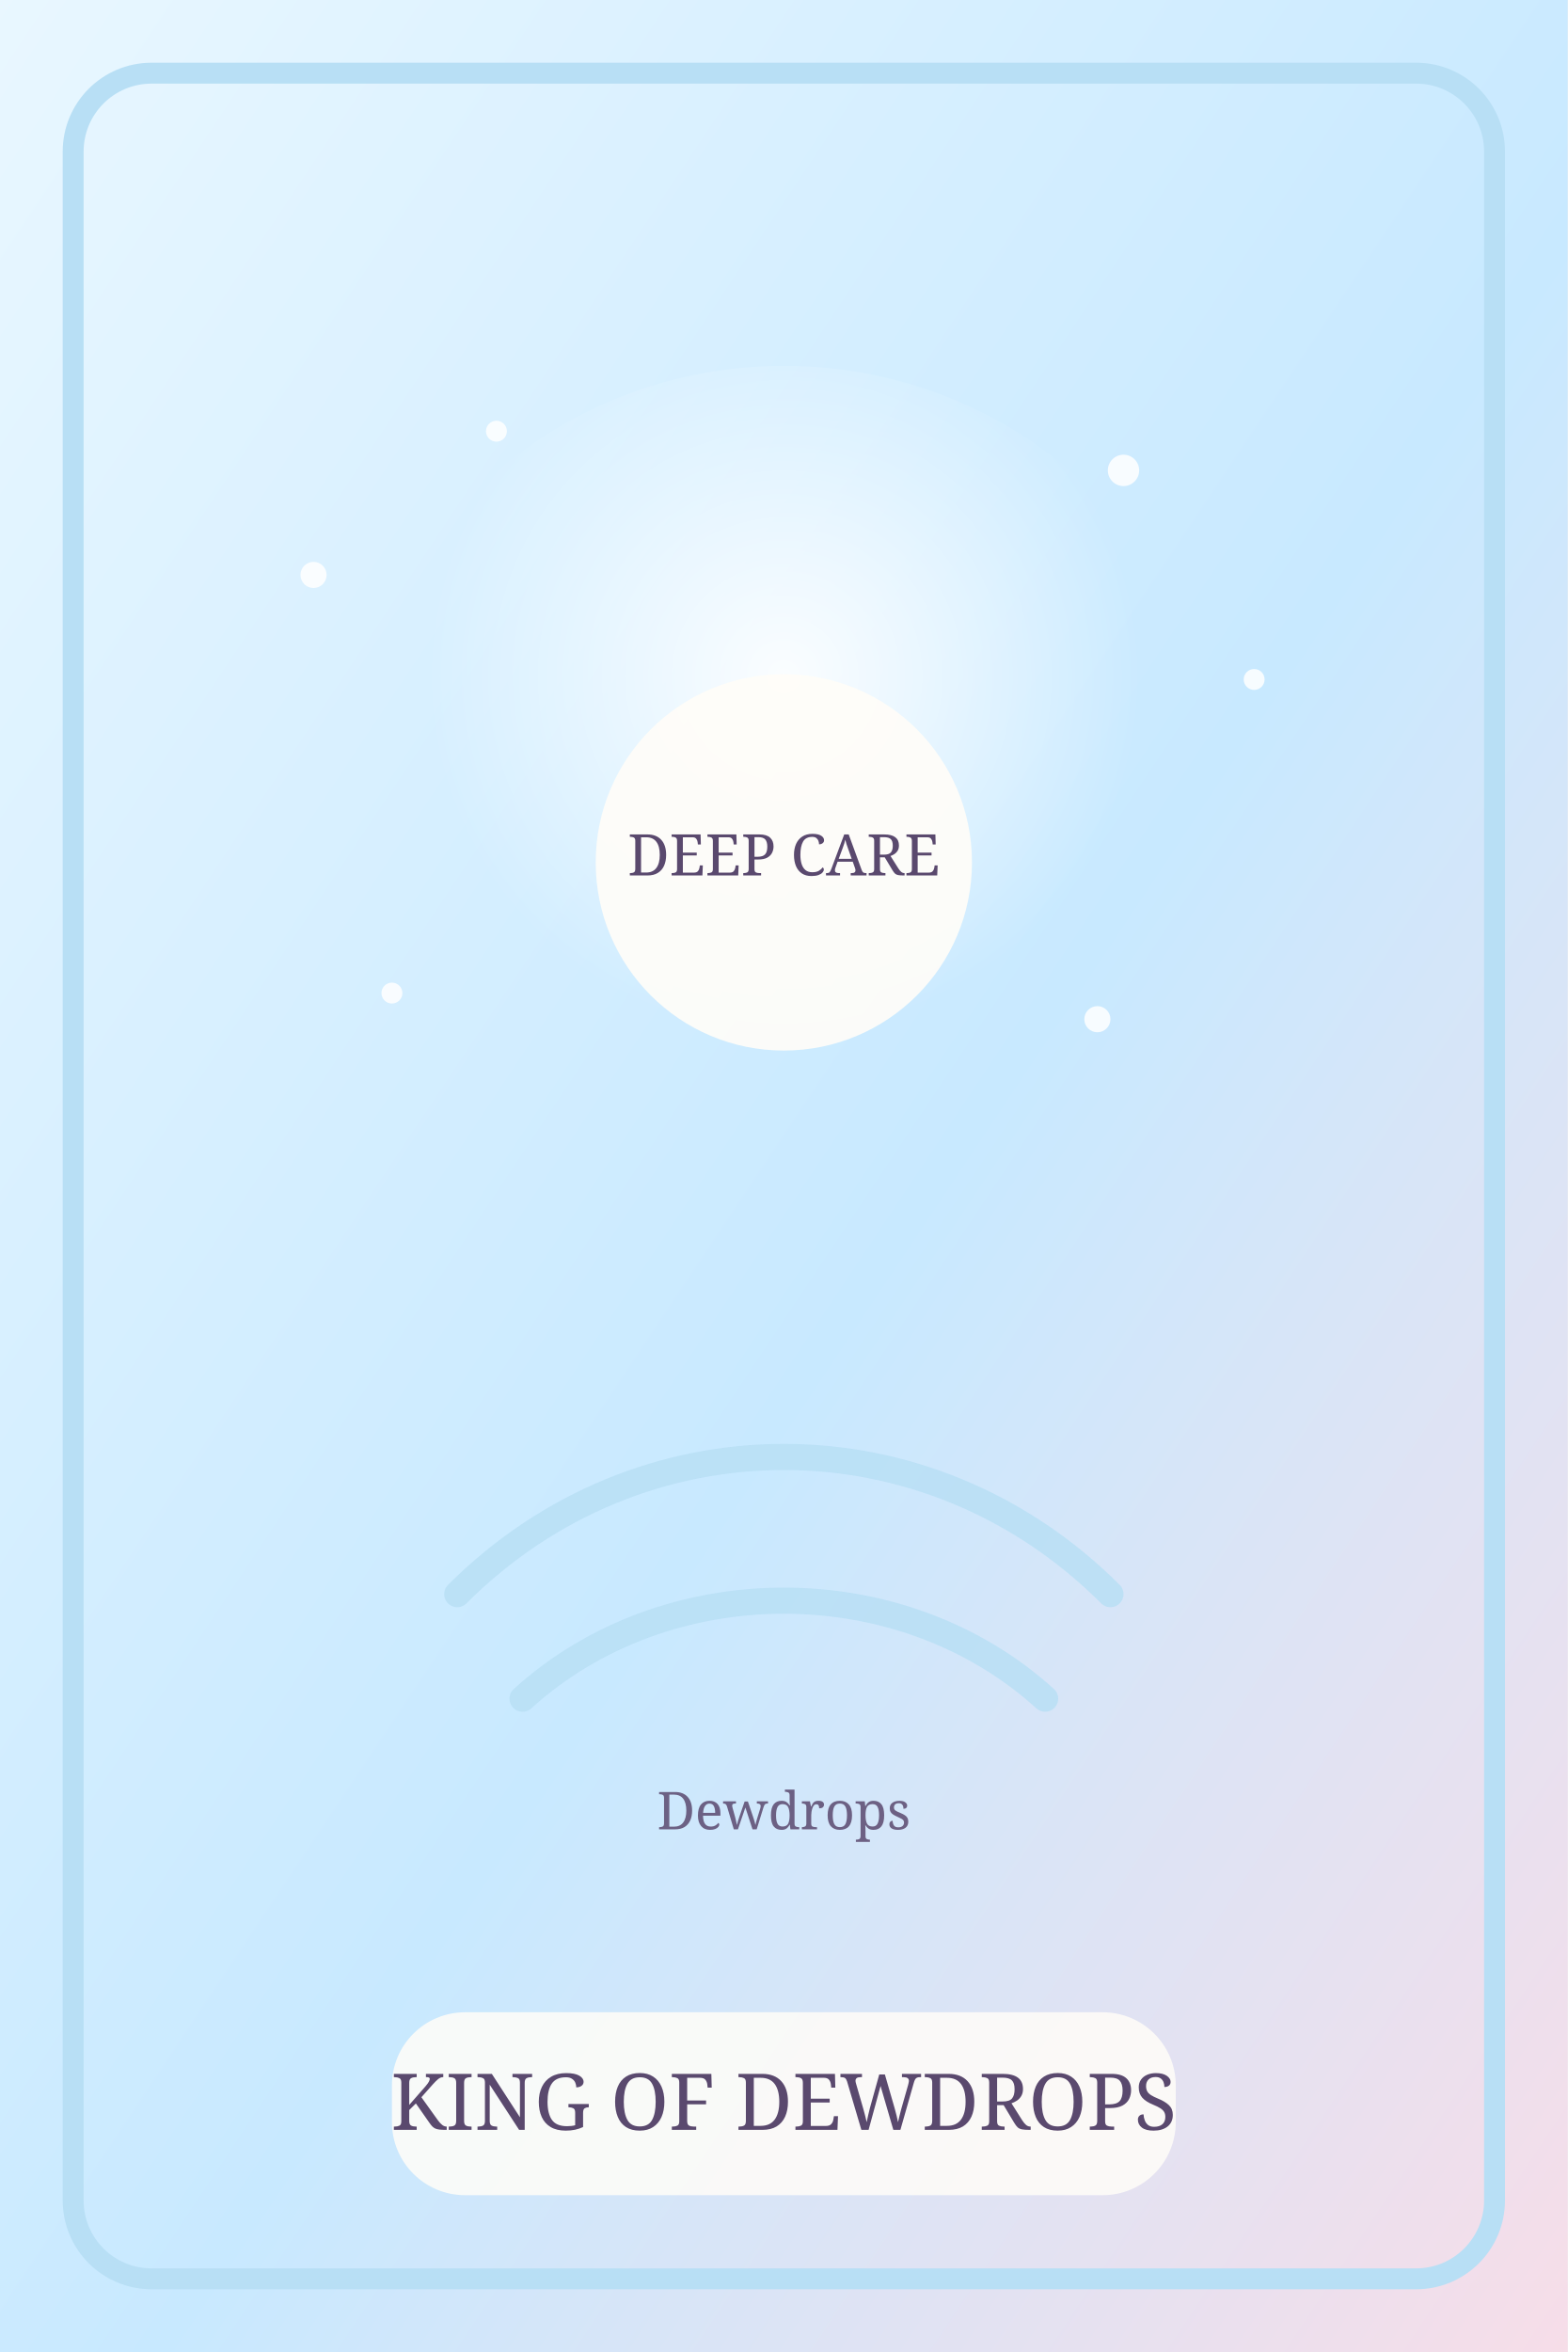
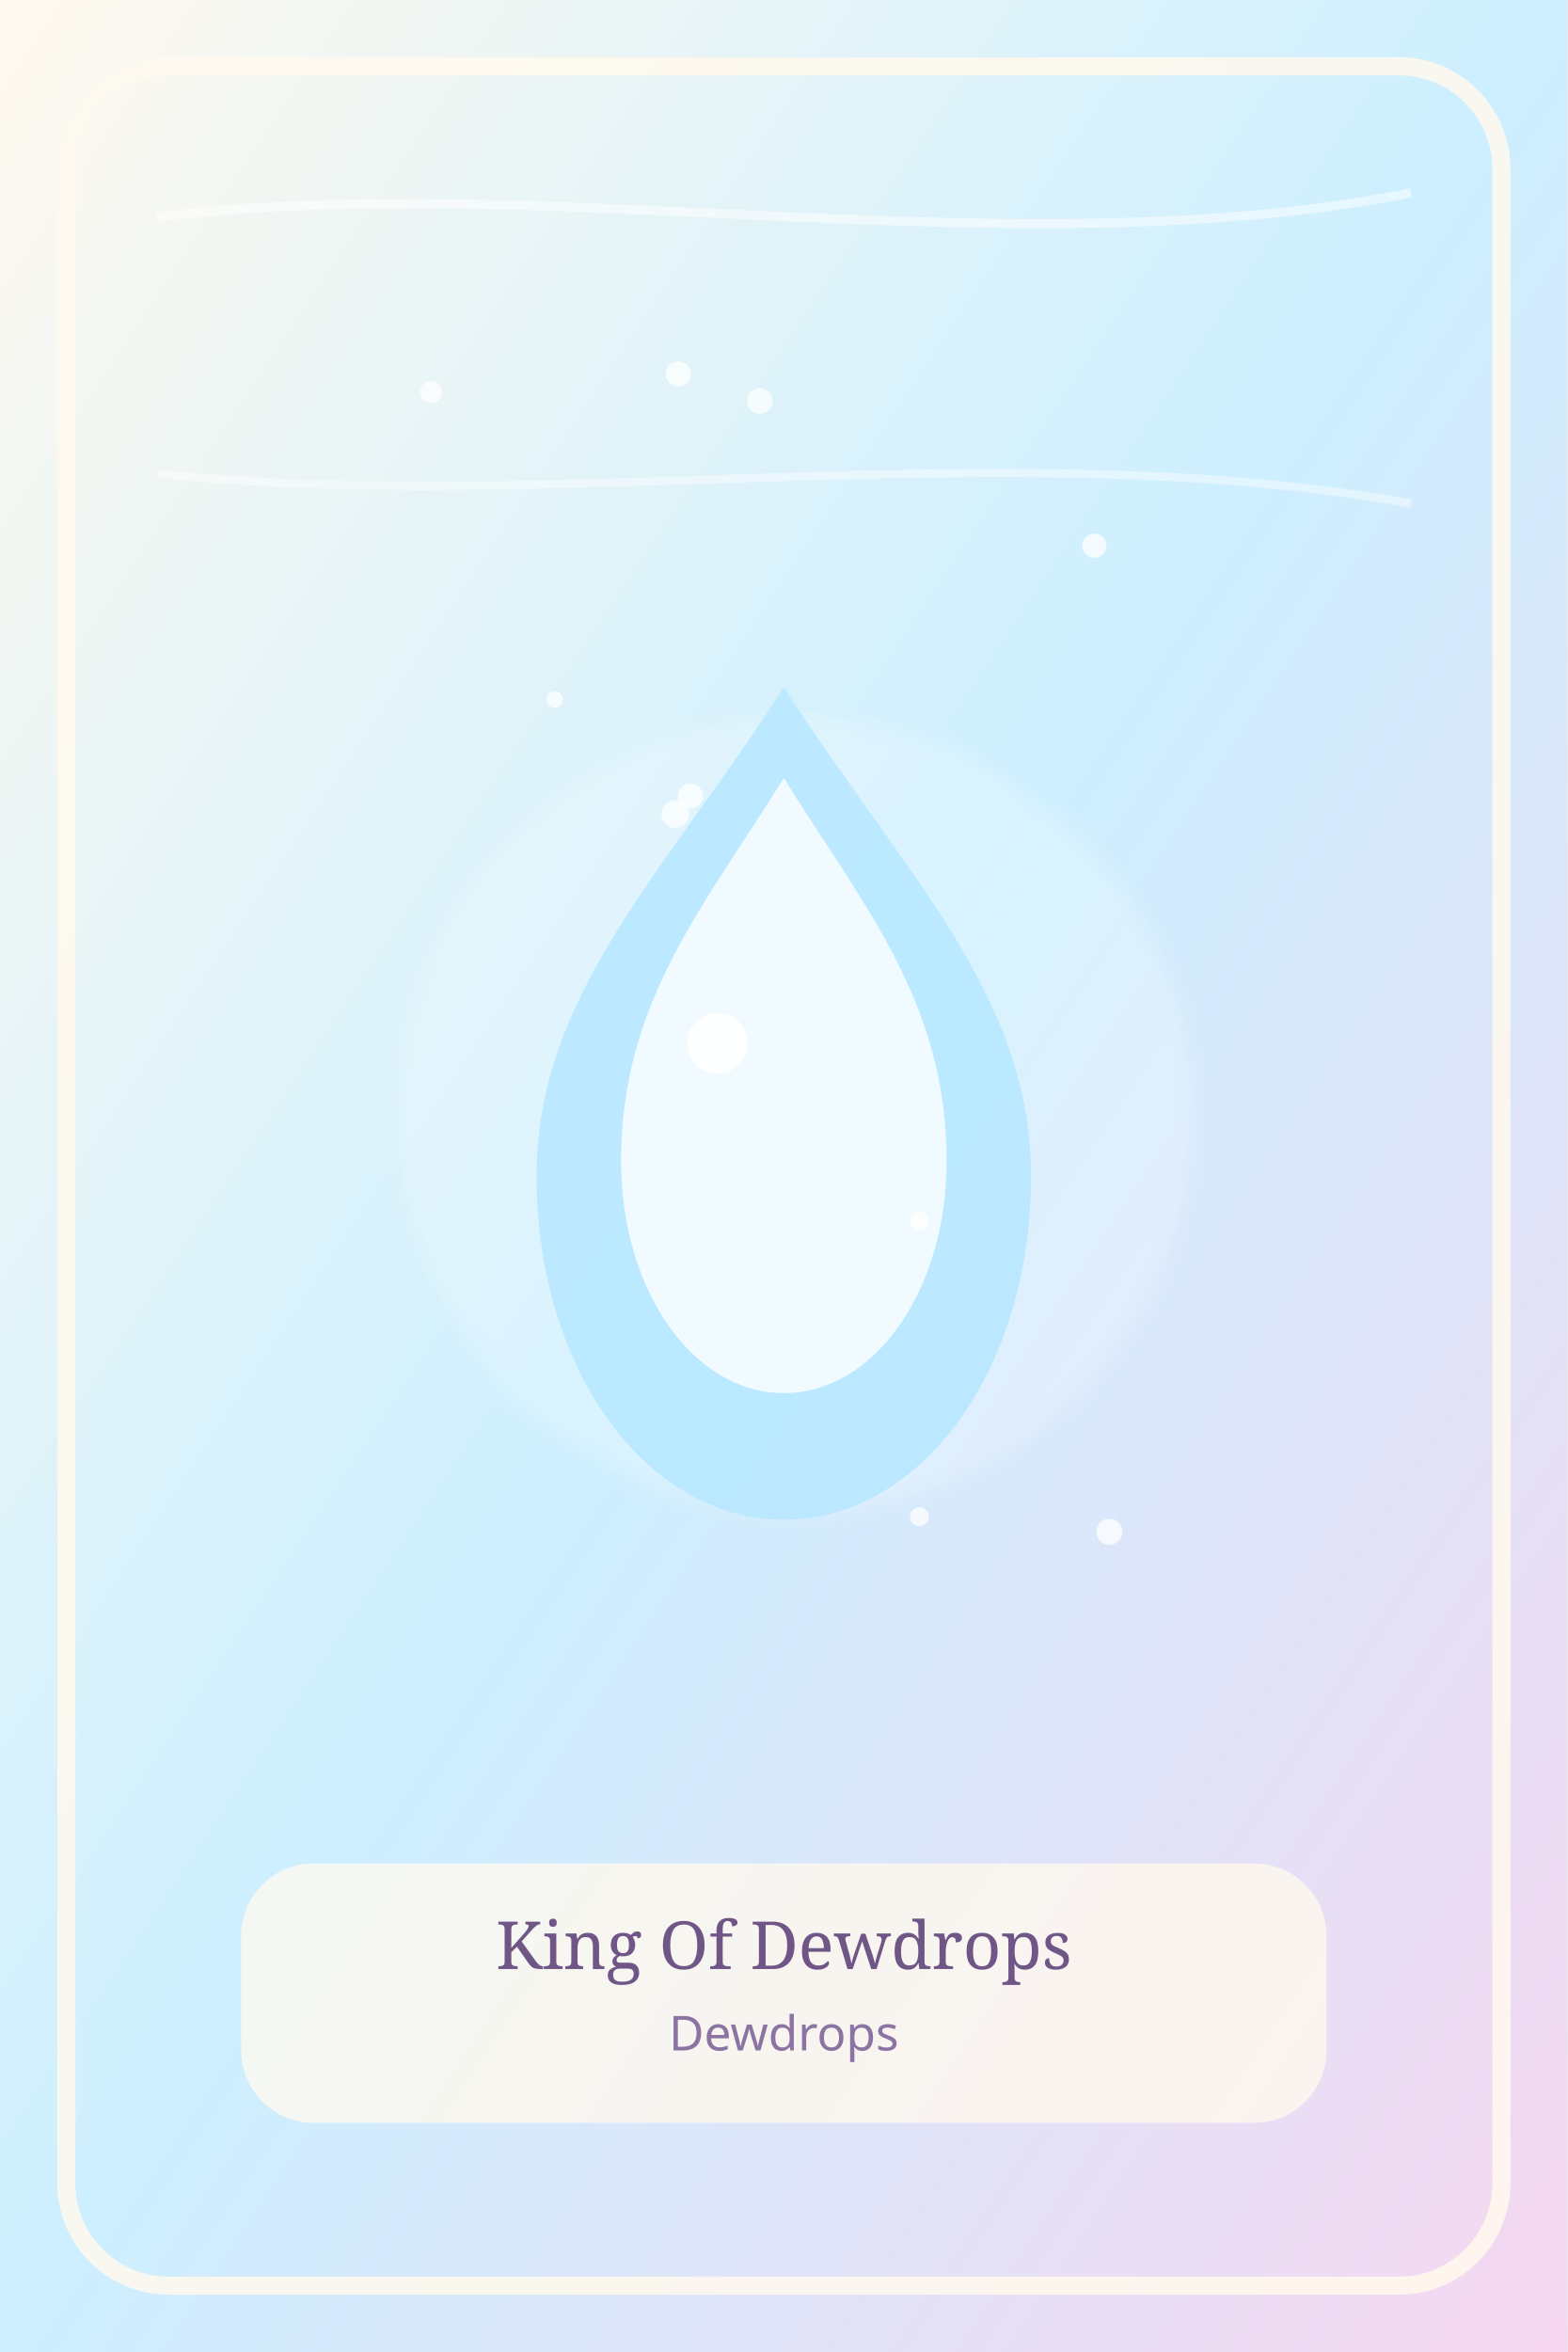
- <svg xmlns="http://www.w3.org/2000/svg" viewBox="0 0 600 900" role="img" aria-label="King of Dewdrops tarot card art">
+ <svg xmlns="http://www.w3.org/2000/svg" viewBox="0 0 520 780" role="img" aria-labelledby="t d">
  <defs>
    <linearGradient id="bg" x1="0" y1="0" x2="1" y2="1">
-       <stop offset="0%" stop-color="#e9f7ff" />
-       <stop offset="55%" stop-color="#c8e9ff" />
-       <stop offset="100%" stop-color="#f7dde8" />
+       <stop offset="0%" stop-color="#fff9ef" />
+       <stop offset="50%" stop-color="#cdefff" />
+       <stop offset="100%" stop-color="#f6d7f0" />
    </linearGradient>
-     <radialGradient id="halo" cx="50%" cy="35%" r="40%">
-       <stop offset="0%" stop-color="#ffffff" stop-opacity="0.9" />
-       <stop offset="100%" stop-color="#ffffff" stop-opacity="0" />
-     </radialGradient>
+     <filter id="soft" x="-20%" y="-20%" width="140%" height="140%">
+       <feGaussianBlur stdDeviation="2.8" />
+     </filter>
  </defs>
-   <rect width="600" height="900" fill="url(#bg)" />
-   <rect x="28" y="28" width="544" height="844" rx="30" fill="none" stroke="#b8dff5" stroke-width="8" />
-   <circle cx="300" cy="310" r="170" fill="url(#halo)" />
-   <g fill="#fff" opacity="0.85">
-     <circle cx="120" cy="220" r="5" />
-     <circle cx="190" cy="165" r="4" />
-     <circle cx="430" cy="180" r="6" />
-     <circle cx="480" cy="260" r="4" />
-     <circle cx="150" cy="380" r="4" />
-     <circle cx="420" cy="390" r="5" />
+   <rect width="520" height="780" fill="url(#bg)" />
+   <rect x="22" y="22" width="476" height="736" rx="34" fill="none" stroke="#fff9ee" stroke-width="6" opacity=".86" />
+   <path d="M52 72 C180 56,336 90,468 64" stroke="#fff" stroke-opacity=".5" stroke-width="3" fill="none" />
+   <path d="M52 157 C180 171,336 143,468 167" stroke="#fff" stroke-opacity=".42" stroke-width="2.7" fill="none" />
+   <circle cx="264" cy="370" r="132" fill="#ffffff" opacity=".22" filter="url(#soft)" />
+   <path d="M260 228 C300 290,342 330,342 390 C342 455,305 504,260 504 C215 504,178 455,178 390 C178 330,220 290,260 228 Z" fill="#b8e8ff" opacity=".9" />
+   <path d="M260 258 C286 300,314 332,314 385 C314 428,290 462,260 462 C230 462,206 428,206 385 C206 332,234 300,260 258 Z" fill="#f7fdff" opacity=".9" />
+   <circle cx="238" cy="346" r="10" fill="#fff" opacity=".9" />
+   <g>
+     <circle cx="363" cy="181" r="4.04" fill="#fff" opacity=".74" />
+     <circle cx="368" cy="508" r="4.31" fill="#fff" opacity=".74" />
+     <circle cx="305" cy="503" r="3.14" fill="#fff" opacity=".74" />
+     <circle cx="143" cy="130" r="3.66" fill="#fff" opacity=".74" />
+     <circle cx="229" cy="264" r="4.16" fill="#fff" opacity=".74" />
+     <circle cx="252" cy="133" r="4.26" fill="#fff" opacity=".74" />
+     <circle cx="184" cy="232" r="2.73" fill="#fff" opacity=".74" />
+     <circle cx="305" cy="405" r="3.11" fill="#fff" opacity=".74" />
+     <circle cx="224" cy="270" r="4.58" fill="#fff" opacity=".74" />
+     <circle cx="225" cy="124" r="4.20" fill="#fff" opacity=".74" />
  </g>
-   <g stroke="#b8dff5" stroke-width="10" stroke-linecap="round" fill="none" opacity="0.85">
-     <path d="M175 610 C245 540, 355 540, 425 610" />
-     <path d="M200 650 C255 600, 345 600, 400 650" />
-   </g>
-   <circle cx="300" cy="330" r="72" fill="#fffdf8" opacity="0.92" />
-   <text x="300" y="335" text-anchor="middle" font-family="Georgia, serif" font-size="22" fill="#5a496e">DEEP CARE</text>
-   <text x="300" y="700" text-anchor="middle" font-family="Georgia, serif" font-size="20" fill="#5a496e" opacity="0.85">Dewdrops</text>
-   <rect x="150" y="770" width="300" height="70" rx="28" fill="#fffdf8" opacity="0.86" />
-   <text x="300" y="815" text-anchor="middle" font-family="Georgia, serif" font-size="30" fill="#5a496e">KING OF DEWDROPS</text>
+   <rect x="80" y="618" width="360" height="86" rx="24" fill="#fff9ef" opacity=".8" />
+   <text x="260" y="653" text-anchor="middle" font-family="'Cormorant Garamond', Georgia, serif" font-size="22" fill="#6f5686">King Of Dewdrops</text>
+   <text x="260" y="680" text-anchor="middle" font-family="'Nunito', sans-serif" font-size="16" fill="#8b74a2">Dewdrops</text>
</svg>
